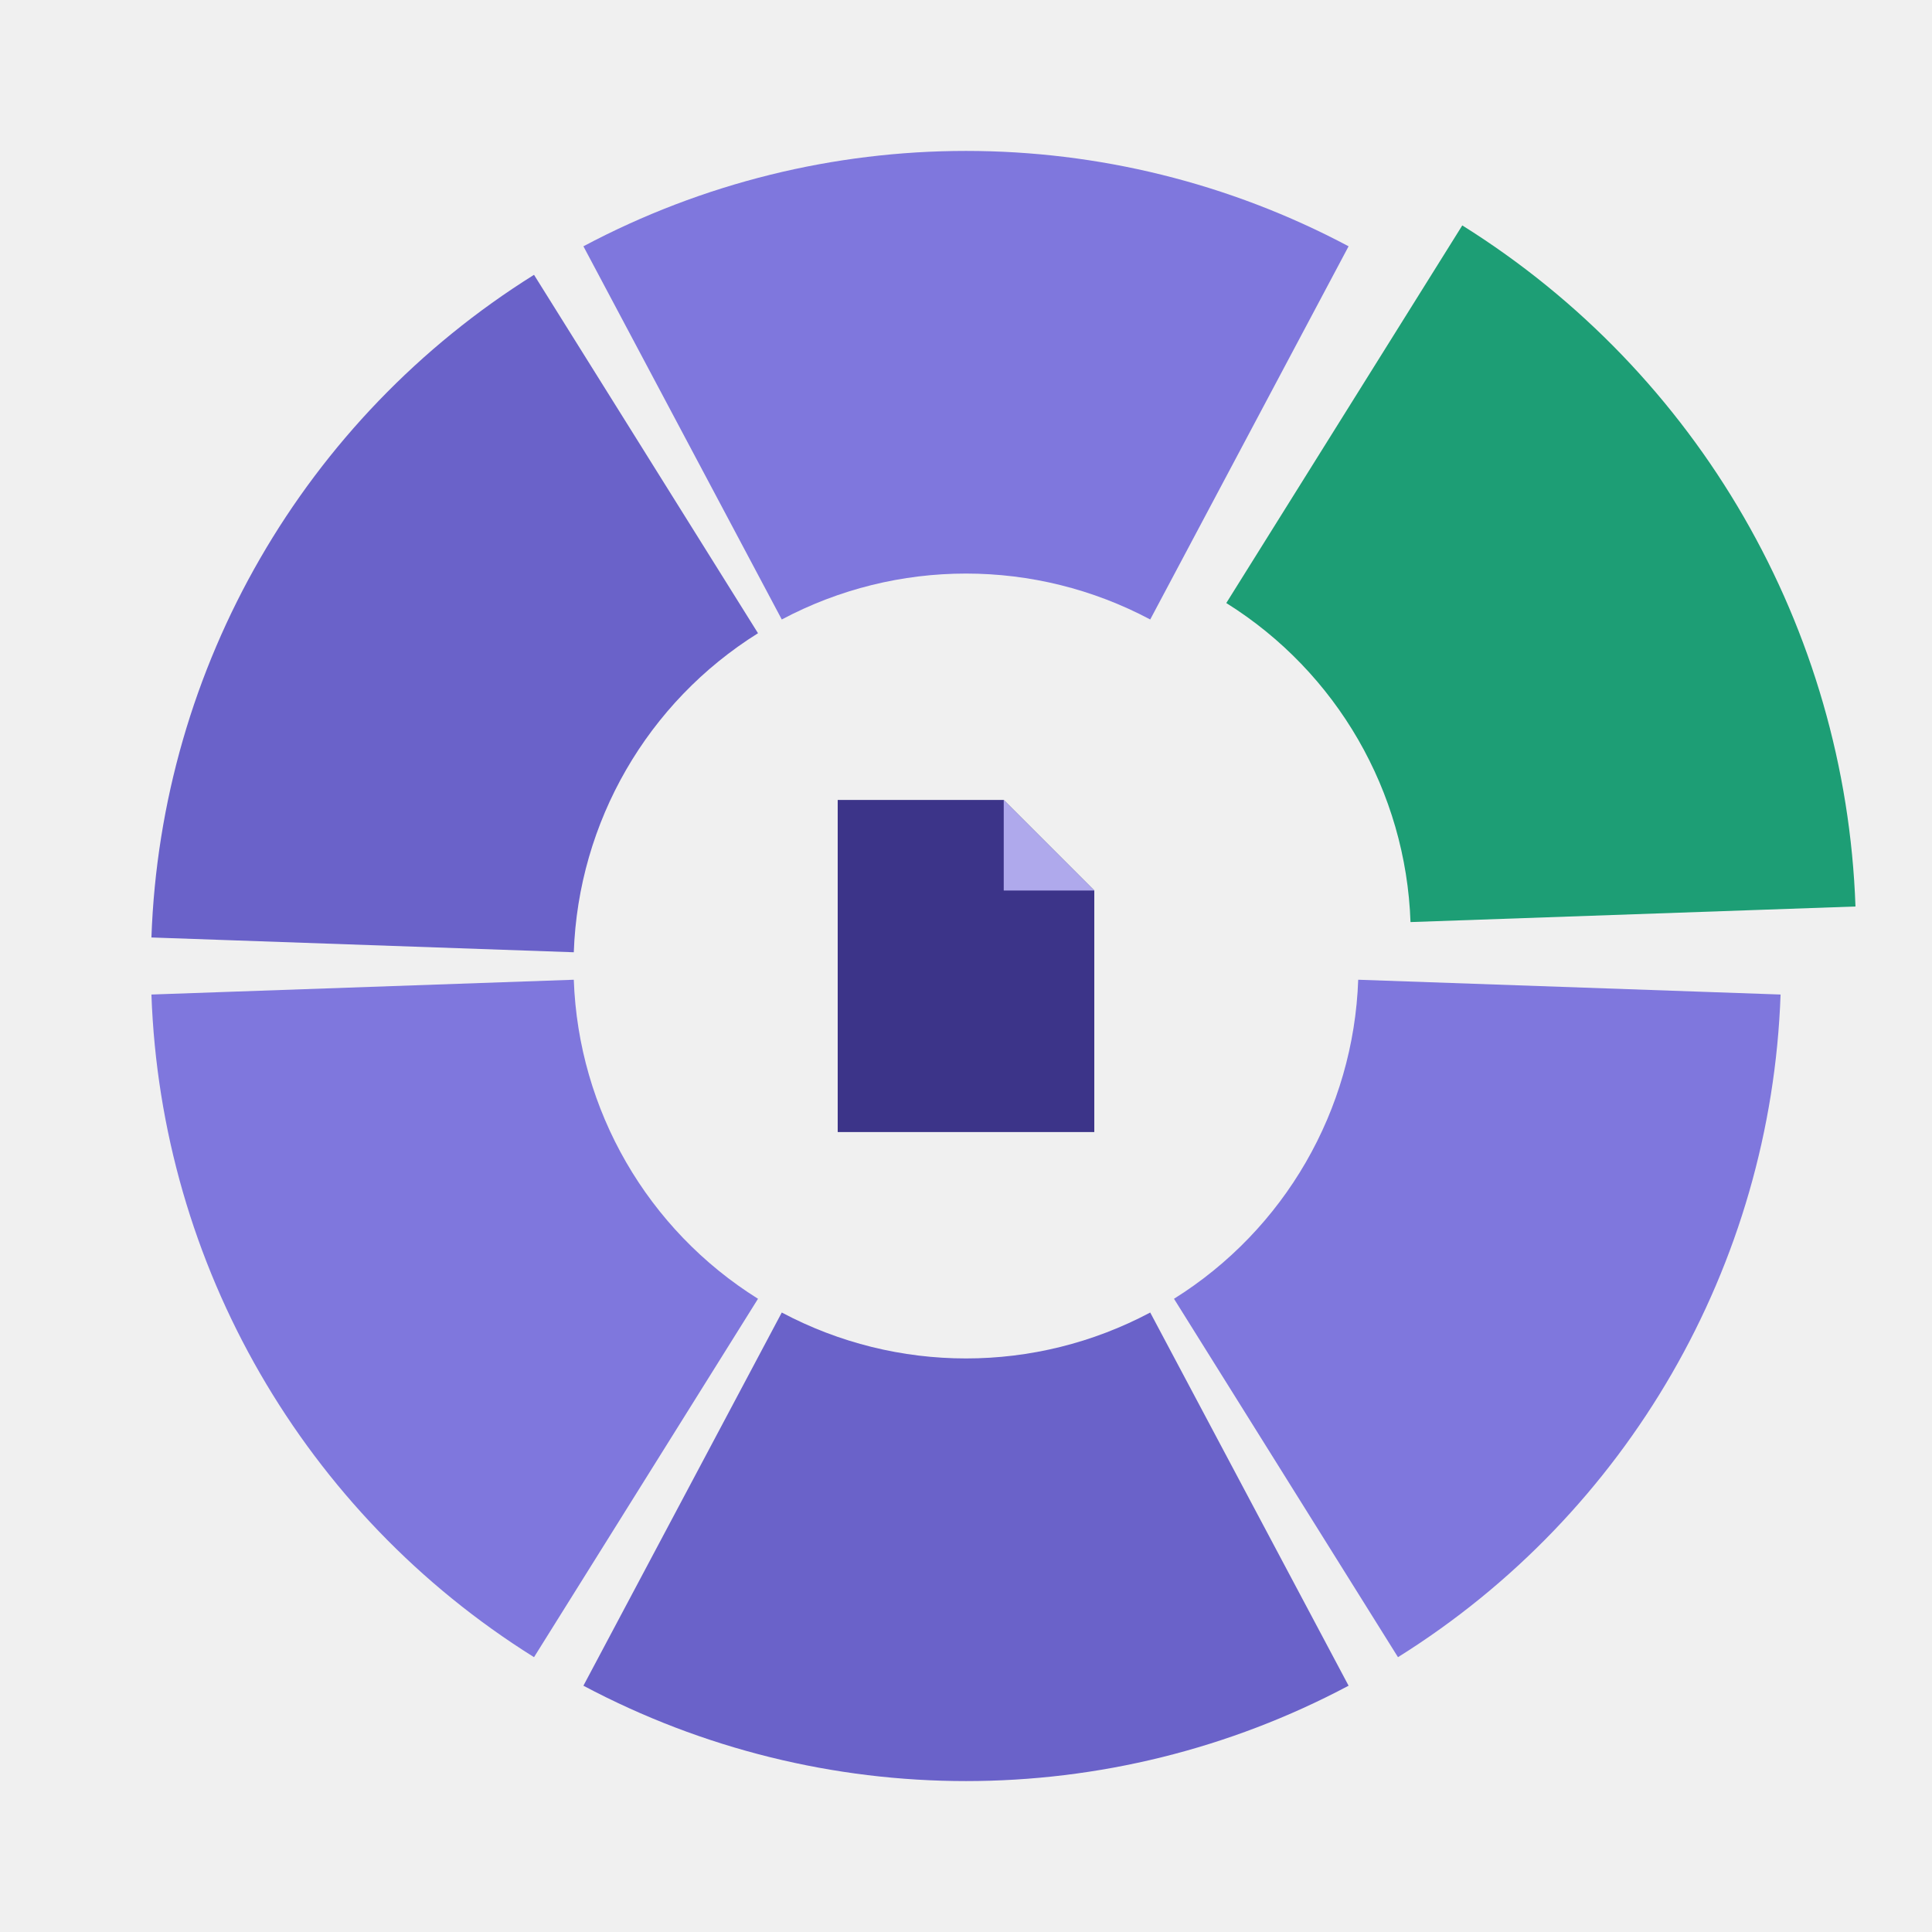
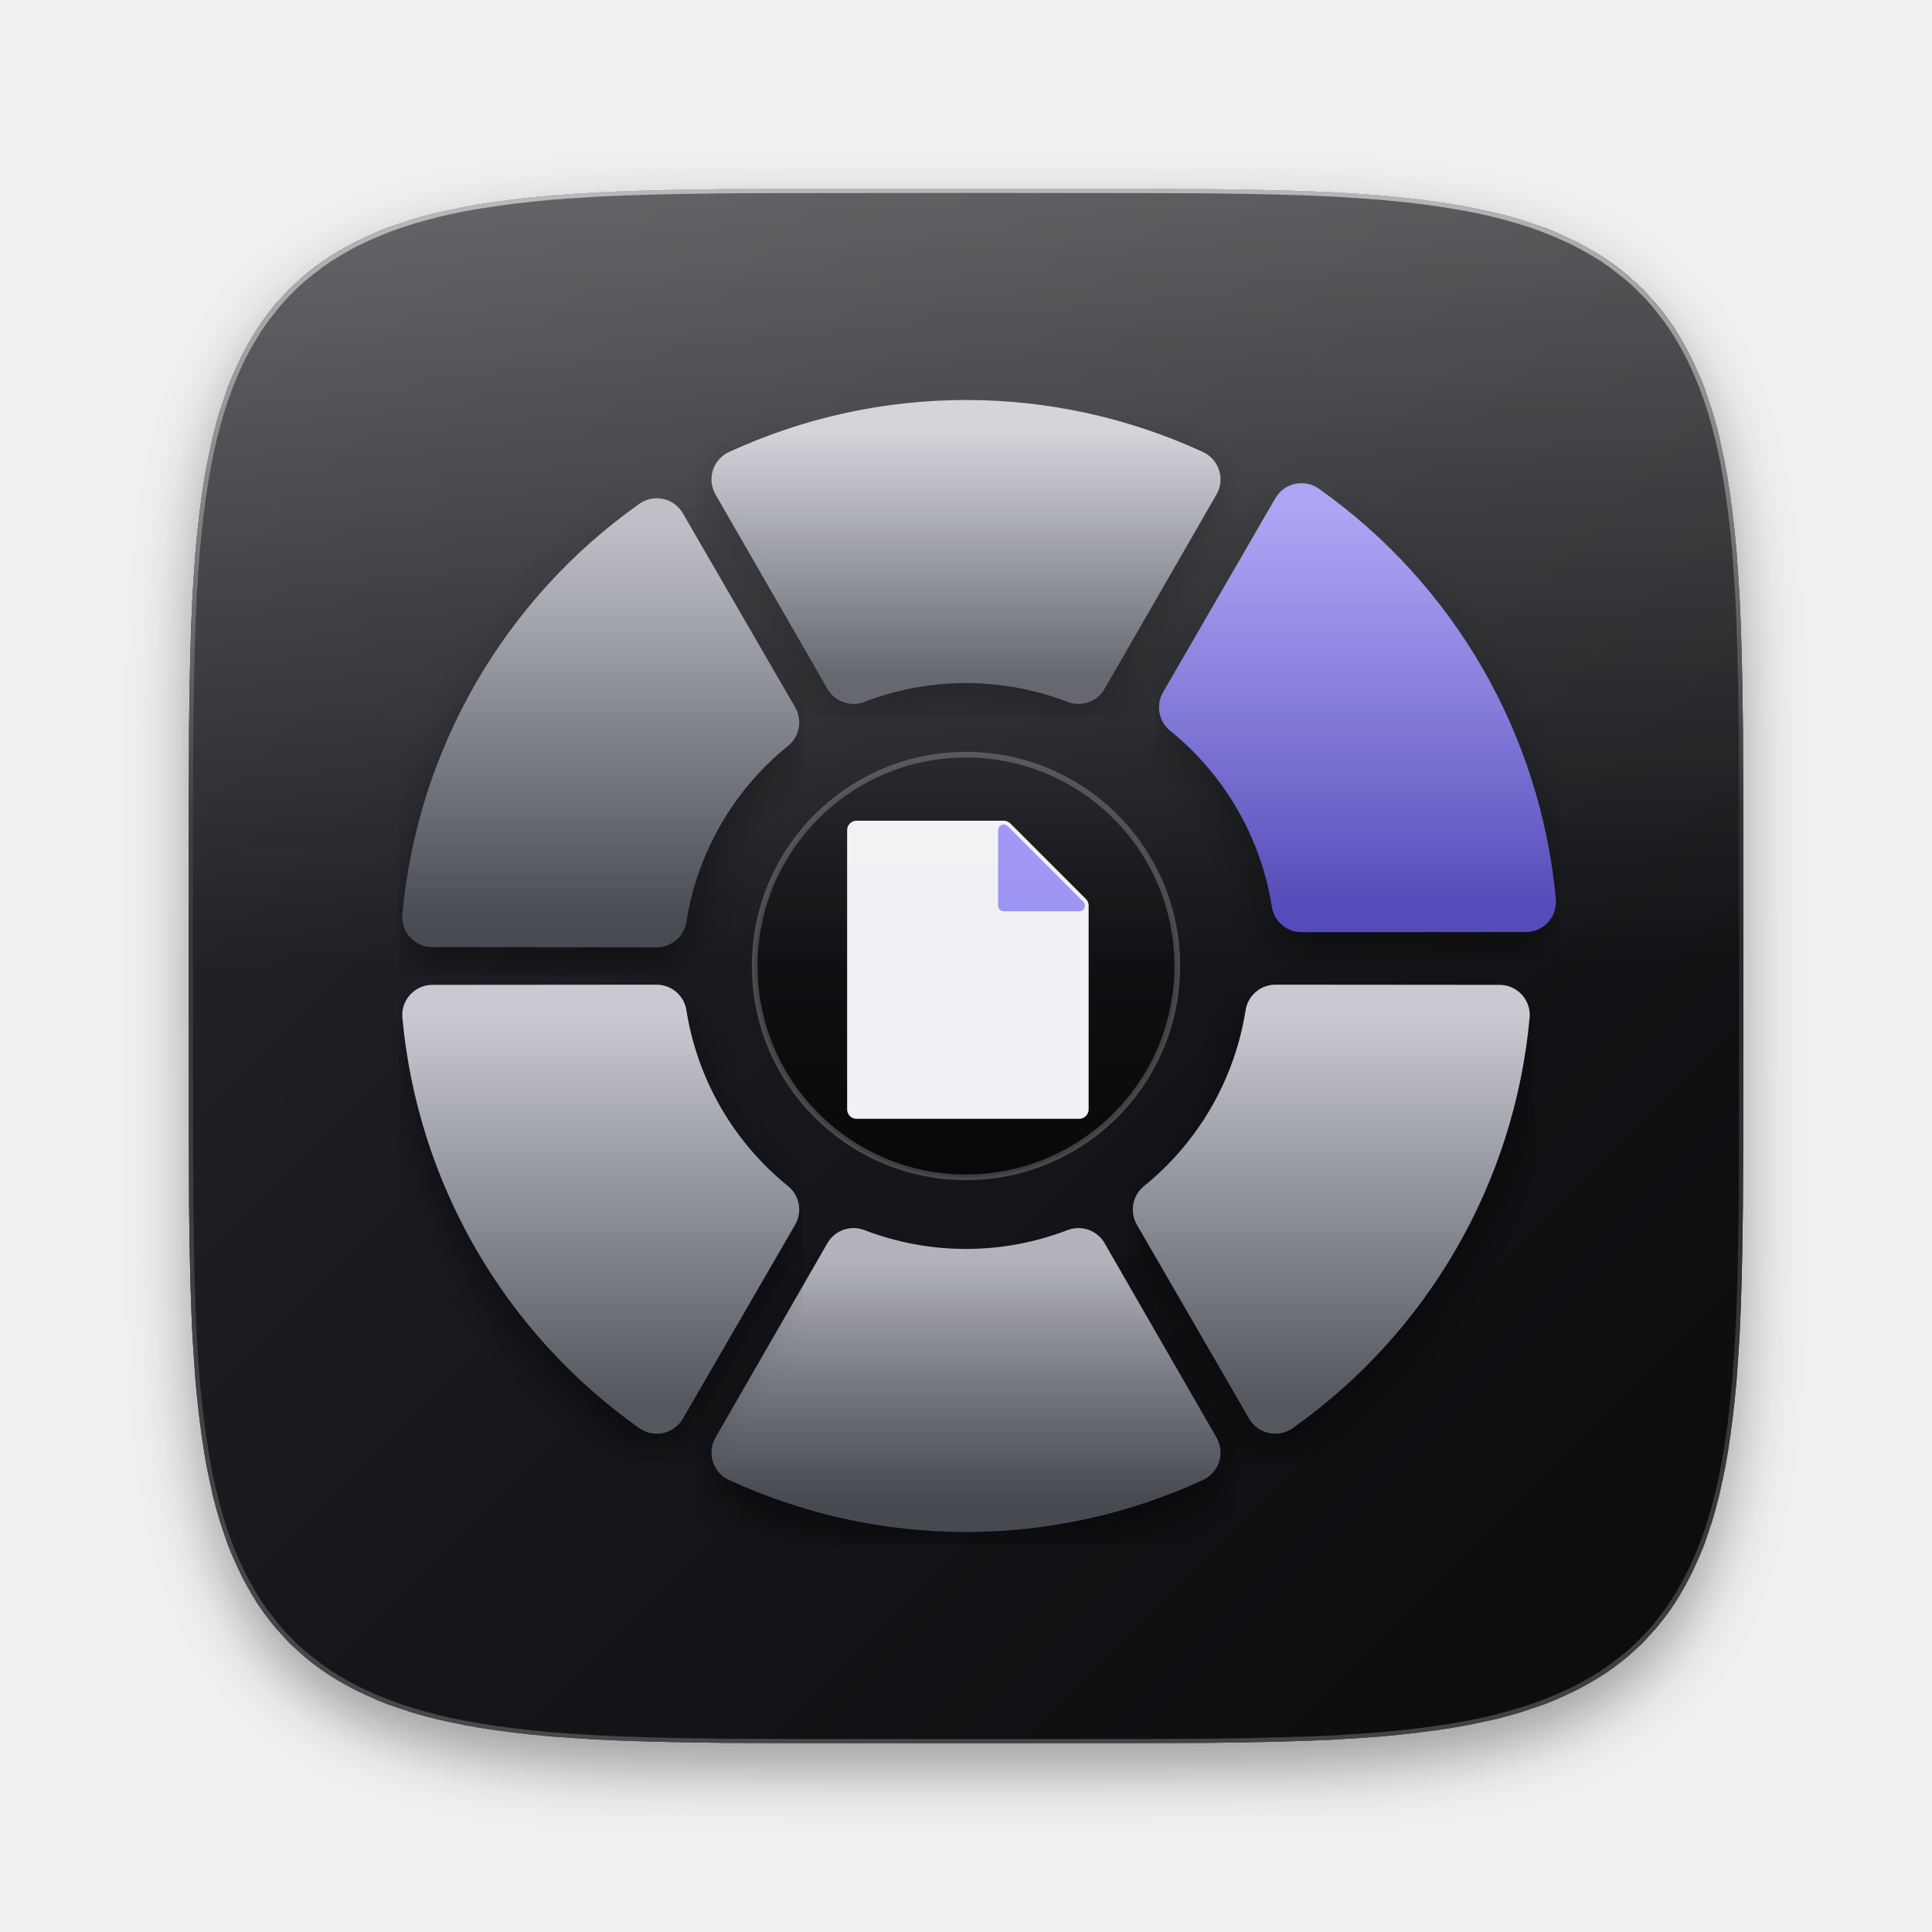
- <svg xmlns="http://www.w3.org/2000/svg" width="512" height="512" viewBox="0 0 512 512">
-   <path transform="translate(0,-0)" fill="#7F77DD" d="M154.61 65.27 A216 216 0 0 1 357.39 65.27 L304.82 164.17 A104 104 0 0 0 207.18 164.17 Z" />
-   <path transform="translate(13.86,-8)" fill="#1D9E75" d="M373.66 67.74 A222 222 0 0 1 477.86 248.23 L359.94 252.36 A104 104 0 0 0 311.12 167.81 Z" />
-   <path transform="translate(0,0)" fill="#7F77DD" d="M471.87 263.56 A216 216 0 0 1 370.48 439.17 L311.12 344.19 A104 104 0 0 0 359.94 259.64 Z" />
-   <path transform="translate(0,0)" fill="#6A62C9" d="M357.39 446.73 A216 216 0 0 1 154.61 446.73 L207.18 347.83 A104 104 0 0 0 304.82 347.83 Z" />
-   <path transform="translate(-0,0)" fill="#7F77DD" d="M141.52 439.17 A216 216 0 0 1 40.13 263.56 L152.06 259.64 A104 104 0 0 0 200.88 344.19 Z" />
-   <path transform="translate(-0,-0)" fill="#6A62C9" d="M40.13 248.44 A216 216 0 0 1 141.52 72.83 L200.88 167.81 A104 104 0 0 0 152.06 252.36 Z" />
-   <path fill="#3C3489" d="M222 212 h44 l24 24 v64 h-68 z" />
-   <path fill="#AFA9EC" d="M266 212 v24 h24 z" />
+ <svg xmlns="http://www.w3.org/2000/svg" width="1024" height="1024" viewBox="0 0 1024 1024">
+   <defs>
+     <filter id="shadow" x="-20%" y="-20%" width="140%" height="150%">
+       <feDropShadow dx="0" dy="14" stdDeviation="16" flood-color="#000" flood-opacity=".35" />
+     </filter>
+     <filter id="blur30">
+       <feGaussianBlur stdDeviation="30" />
+     </filter>
+     <filter id="blur12">
+       <feGaussianBlur stdDeviation="12" />
+     </filter>
+     <filter id="glow">
+       <feGaussianBlur stdDeviation="10" result="b" />
+       <feMerge>
+         <feMergeNode in="b" />
+         <feMergeNode in="SourceGraphic" />
+       </feMerge>
+     </filter>
+     <clipPath id="body">
+       <path d="M924.0,512.0 L923.9,608.0 L923.8,638.6 L923.5,660.9 L923.1,679.0 L922.6,694.5 L922.0,708.2 L921.2,720.5 L920.4,731.8 L919.4,742.2 L918.3,751.9 L917.1,761.0 L915.8,769.6 L914.4,777.6 L912.8,785.3 L911.2,792.6 L909.4,799.5 L907.5,806.1 L905.4,812.4 L903.3,818.5 L901.0,824.2 L898.5,829.8 L896.0,835.1 L893.3,840.2 L890.5,845.1 L887.6,849.8 L884.5,854.3 L881.2,858.7 L877.9,862.8 L874.3,866.8 L870.7,870.7 L866.8,874.3 L862.8,877.9 L858.7,881.2 L854.3,884.5 L849.8,887.6 L845.1,890.5 L840.2,893.3 L835.1,896.0 L829.8,898.5 L824.2,901.0 L818.5,903.3 L812.4,905.4 L806.1,907.5 L799.5,909.4 L792.6,911.2 L785.3,912.8 L777.6,914.4 L769.6,915.8 L761.0,917.1 L751.9,918.3 L742.2,919.4 L731.8,920.4 L720.5,921.2 L708.2,922.0 L694.5,922.6 L679.0,923.1 L660.9,923.5 L638.6,923.8 L608.0,923.9 L512.0,924.0 L416.0,923.9 L385.4,923.8 L363.1,923.5 L345.0,923.1 L329.5,922.6 L315.8,922.0 L303.5,921.2 L292.2,920.4 L281.8,919.4 L272.1,918.3 L263.0,917.1 L254.4,915.8 L246.4,914.4 L238.7,912.8 L231.4,911.2 L224.5,909.4 L217.9,907.5 L211.6,905.4 L205.5,903.3 L199.8,901.0 L194.2,898.5 L188.9,896.0 L183.8,893.3 L178.9,890.5 L174.2,887.6 L169.7,884.5 L165.3,881.2 L161.2,877.9 L157.2,874.3 L153.3,870.7 L149.7,866.8 L146.1,862.8 L142.8,858.7 L139.5,854.3 L136.4,849.8 L133.5,845.1 L130.7,840.2 L128.0,835.1 L125.5,829.8 L123.0,824.2 L120.7,818.5 L118.6,812.4 L116.5,806.1 L114.6,799.5 L112.8,792.6 L111.2,785.3 L109.6,777.6 L108.2,769.6 L106.9,761.0 L105.7,751.9 L104.6,742.2 L103.6,731.8 L102.8,720.5 L102.0,708.2 L101.4,694.5 L100.9,679.0 L100.5,660.9 L100.2,638.6 L100.1,608.0 L100.0,512.0 L100.1,416.0 L100.2,385.4 L100.5,363.1 L100.9,345.0 L101.4,329.5 L102.0,315.8 L102.8,303.5 L103.6,292.2 L104.6,281.8 L105.7,272.1 L106.9,263.0 L108.2,254.4 L109.6,246.4 L111.2,238.7 L112.8,231.4 L114.6,224.5 L116.5,217.9 L118.6,211.6 L120.7,205.5 L123.0,199.8 L125.5,194.2 L128.0,188.9 L130.7,183.8 L133.5,178.9 L136.4,174.2 L139.5,169.7 L142.8,165.3 L146.1,161.2 L149.7,157.2 L153.3,153.3 L157.2,149.7 L161.2,146.1 L165.3,142.8 L169.7,139.5 L174.2,136.4 L178.9,133.5 L183.8,130.7 L188.9,128.0 L194.2,125.5 L199.8,123.0 L205.5,120.7 L211.6,118.6 L217.9,116.5 L224.5,114.6 L231.4,112.8 L238.7,111.2 L246.4,109.6 L254.4,108.2 L263.0,106.9 L272.1,105.7 L281.8,104.6 L292.2,103.6 L303.5,102.8 L315.8,102.0 L329.5,101.4 L345.0,100.9 L363.1,100.5 L385.4,100.2 L416.0,100.1 L512.0,100.0 L608.0,100.1 L638.6,100.2 L660.9,100.5 L679.0,100.9 L694.5,101.4 L708.2,102.0 L720.5,102.8 L731.8,103.6 L742.2,104.6 L751.9,105.7 L761.0,106.9 L769.6,108.2 L777.6,109.6 L785.3,111.2 L792.6,112.8 L799.5,114.6 L806.1,116.5 L812.4,118.6 L818.5,120.7 L824.2,123.0 L829.8,125.5 L835.1,128.0 L840.2,130.7 L845.1,133.5 L849.8,136.4 L854.3,139.5 L858.7,142.8 L862.8,146.1 L866.8,149.7 L870.7,153.3 L874.3,157.2 L877.9,161.2 L881.2,165.3 L884.5,169.7 L887.6,174.2 L890.5,178.9 L893.3,183.8 L896.0,188.9 L898.5,194.2 L901.0,199.8 L903.3,205.5 L905.4,211.6 L907.5,217.9 L909.4,224.5 L911.2,231.4 L912.8,238.7 L914.4,246.4 L915.8,254.4 L917.1,263.0 L918.3,272.1 L919.4,281.8 L920.4,292.2 L921.2,303.5 L922.0,315.8 L922.6,329.5 L923.1,345.0 L923.5,363.1 L923.8,385.4 L923.9,416.0 Z" />
+     </clipPath>
+     <linearGradient id="topGloss" x1="0" y1="0" x2="0" y2="1">
+       <stop offset="0" stop-color="#fff" stop-opacity=".28" />
+       <stop offset=".5" stop-color="#fff" stop-opacity="0" />
+     </linearGradient>
+     <linearGradient id="rim" x1="0" y1="0" x2="0" y2="1">
+       <stop offset="0" stop-color="#fff" stop-opacity=".55" />
+       <stop offset=".4" stop-color="#fff" stop-opacity=".08" />
+       <stop offset="1" stop-color="#fff" stop-opacity=".22" />
+     </linearGradient>
+     <linearGradient id="bg" x1="0" y1="0" x2="1" y2="1">
+       <stop offset="0" stop-color="#2B2C31" />
+       <stop offset=".5" stop-color="#16171B" />
+       <stop offset="1" stop-color="#0B0B0D" />
+     </linearGradient>
+     <linearGradient id="ti" x1="0" y1="0" x2="0" y2="1">
+       <stop offset="0" stop-color="#C9CAD1" />
+       <stop offset=".5" stop-color="#8C8E98" />
+       <stop offset="1" stop-color="#55575F" />
+     </linearGradient>
+     <linearGradient id="ti2" x1="0" y1="0" x2="0" y2="1">
+       <stop offset="0" stop-color="#B2B3BB" />
+       <stop offset=".5" stop-color="#777983" />
+       <stop offset="1" stop-color="#474951" />
+     </linearGradient>
+     <linearGradient id="acc" x1="0" y1="0" x2="0" y2="1">
+       <stop offset="0" stop-color="#9B93F2" />
+       <stop offset="1" stop-color="#5249B8" />
+     </linearGradient>
+     <linearGradient id="hubg" x1="0" y1="0" x2="0" y2="1">
+       <stop offset="0" stop-color="#17181C" />
+       <stop offset="1" stop-color="#08080A" />
+     </linearGradient>
+   </defs>
+   <path d="M924.0,512.0 L923.9,608.0 L923.8,638.6 L923.5,660.9 L923.1,679.0 L922.6,694.5 L922.0,708.2 L921.2,720.5 L920.4,731.8 L919.4,742.2 L918.3,751.9 L917.1,761.0 L915.8,769.6 L914.4,777.6 L912.8,785.3 L911.2,792.6 L909.4,799.5 L907.5,806.1 L905.4,812.4 L903.3,818.5 L901.0,824.2 L898.5,829.8 L896.0,835.1 L893.3,840.2 L890.5,845.1 L887.6,849.8 L884.5,854.3 L881.2,858.7 L877.9,862.8 L874.3,866.8 L870.7,870.7 L866.8,874.3 L862.8,877.9 L858.7,881.2 L854.3,884.5 L849.8,887.6 L845.1,890.5 L840.2,893.3 L835.1,896.0 L829.8,898.5 L824.2,901.0 L818.5,903.3 L812.4,905.4 L806.1,907.5 L799.5,909.4 L792.6,911.2 L785.3,912.8 L777.6,914.4 L769.6,915.8 L761.0,917.1 L751.9,918.3 L742.2,919.4 L731.8,920.4 L720.5,921.2 L708.2,922.0 L694.5,922.6 L679.0,923.1 L660.9,923.5 L638.6,923.8 L608.0,923.9 L512.0,924.0 L416.0,923.9 L385.4,923.8 L363.1,923.5 L345.0,923.1 L329.5,922.6 L315.8,922.0 L303.5,921.2 L292.2,920.4 L281.8,919.4 L272.1,918.3 L263.0,917.1 L254.4,915.8 L246.4,914.4 L238.7,912.8 L231.4,911.2 L224.5,909.4 L217.9,907.5 L211.6,905.4 L205.5,903.3 L199.8,901.0 L194.2,898.5 L188.9,896.0 L183.8,893.3 L178.9,890.5 L174.2,887.6 L169.7,884.5 L165.3,881.2 L161.2,877.9 L157.2,874.3 L153.3,870.7 L149.7,866.8 L146.1,862.8 L142.8,858.7 L139.5,854.3 L136.4,849.8 L133.5,845.1 L130.7,840.2 L128.0,835.1 L125.5,829.8 L123.0,824.2 L120.7,818.5 L118.6,812.4 L116.5,806.1 L114.6,799.5 L112.8,792.6 L111.2,785.3 L109.6,777.6 L108.2,769.6 L106.9,761.0 L105.7,751.9 L104.6,742.2 L103.6,731.8 L102.8,720.5 L102.0,708.2 L101.4,694.5 L100.9,679.0 L100.5,660.9 L100.2,638.6 L100.1,608.0 L100.0,512.0 L100.1,416.0 L100.2,385.4 L100.5,363.1 L100.9,345.0 L101.4,329.5 L102.0,315.8 L102.8,303.5 L103.6,292.2 L104.6,281.8 L105.7,272.1 L106.9,263.0 L108.2,254.4 L109.6,246.4 L111.2,238.7 L112.8,231.4 L114.6,224.5 L116.5,217.9 L118.6,211.6 L120.7,205.5 L123.0,199.8 L125.5,194.2 L128.0,188.9 L130.7,183.8 L133.5,178.9 L136.4,174.2 L139.5,169.7 L142.8,165.3 L146.1,161.2 L149.7,157.2 L153.3,153.3 L157.2,149.7 L161.2,146.1 L165.3,142.8 L169.7,139.5 L174.2,136.4 L178.9,133.5 L183.8,130.7 L188.9,128.0 L194.2,125.5 L199.8,123.0 L205.5,120.7 L211.6,118.6 L217.9,116.5 L224.5,114.6 L231.4,112.8 L238.7,111.2 L246.4,109.6 L254.4,108.2 L263.0,106.9 L272.1,105.7 L281.8,104.6 L292.2,103.6 L303.5,102.8 L315.8,102.0 L329.5,101.4 L345.0,100.9 L363.1,100.5 L385.4,100.2 L416.0,100.1 L512.0,100.0 L608.0,100.1 L638.6,100.2 L660.9,100.5 L679.0,100.9 L694.5,101.4 L708.2,102.0 L720.5,102.8 L731.8,103.6 L742.2,104.6 L751.9,105.7 L761.0,106.9 L769.6,108.2 L777.6,109.6 L785.3,111.2 L792.6,112.8 L799.5,114.6 L806.1,116.5 L812.4,118.6 L818.5,120.7 L824.2,123.0 L829.8,125.5 L835.1,128.0 L840.2,130.7 L845.1,133.5 L849.8,136.4 L854.3,139.5 L858.7,142.8 L862.8,146.1 L866.8,149.7 L870.7,153.3 L874.3,157.2 L877.9,161.2 L881.2,165.3 L884.5,169.7 L887.6,174.2 L890.5,178.9 L893.3,183.8 L896.0,188.9 L898.5,194.2 L901.0,199.8 L903.3,205.5 L905.4,211.6 L907.5,217.9 L909.4,224.5 L911.2,231.4 L912.8,238.7 L914.4,246.4 L915.8,254.4 L917.1,263.0 L918.3,272.1 L919.4,281.8 L920.4,292.2 L921.2,303.5 L922.0,315.8 L922.6,329.5 L923.1,345.0 L923.5,363.1 L923.8,385.4 L923.9,416.0 Z" fill="#000" filter="url(#shadow)" />
+   <path d="M924.0,512.0 L923.9,608.0 L923.8,638.6 L923.5,660.9 L923.1,679.0 L922.6,694.5 L922.0,708.2 L921.2,720.5 L920.4,731.8 L919.4,742.2 L918.3,751.9 L917.1,761.0 L915.8,769.6 L914.4,777.6 L912.8,785.3 L911.2,792.6 L909.4,799.5 L907.5,806.1 L905.4,812.4 L903.3,818.5 L901.0,824.2 L898.5,829.8 L896.0,835.1 L893.3,840.2 L890.5,845.1 L887.6,849.8 L884.5,854.3 L881.2,858.7 L877.9,862.8 L874.3,866.8 L870.7,870.7 L866.8,874.3 L862.8,877.9 L858.7,881.2 L854.3,884.5 L849.8,887.6 L845.1,890.5 L840.2,893.3 L835.1,896.0 L829.8,898.5 L824.2,901.0 L818.5,903.3 L812.4,905.4 L806.1,907.5 L799.5,909.4 L792.6,911.2 L785.3,912.8 L777.6,914.4 L769.6,915.8 L761.0,917.1 L751.9,918.3 L742.2,919.4 L731.8,920.4 L720.5,921.2 L708.2,922.0 L694.5,922.6 L679.0,923.1 L660.9,923.5 L638.6,923.8 L608.0,923.9 L512.0,924.0 L416.0,923.9 L385.4,923.8 L363.1,923.5 L345.0,923.1 L329.5,922.6 L315.8,922.0 L303.5,921.2 L292.2,920.4 L281.8,919.4 L272.1,918.3 L263.0,917.1 L254.4,915.8 L246.4,914.4 L238.7,912.8 L231.4,911.2 L224.5,909.4 L217.9,907.5 L211.6,905.4 L205.5,903.3 L199.8,901.0 L194.2,898.5 L188.9,896.0 L183.8,893.3 L178.9,890.5 L174.2,887.6 L169.7,884.5 L165.3,881.2 L161.2,877.9 L157.2,874.3 L153.3,870.7 L149.7,866.8 L146.1,862.8 L142.8,858.7 L139.5,854.3 L136.4,849.8 L133.5,845.1 L130.7,840.2 L128.0,835.1 L125.5,829.8 L123.0,824.2 L120.7,818.5 L118.6,812.4 L116.5,806.1 L114.6,799.5 L112.8,792.6 L111.2,785.3 L109.6,777.6 L108.2,769.6 L106.9,761.0 L105.7,751.9 L104.6,742.2 L103.6,731.8 L102.8,720.5 L102.0,708.2 L101.4,694.5 L100.9,679.0 L100.5,660.9 L100.2,638.6 L100.1,608.0 L100.0,512.0 L100.1,416.0 L100.2,385.4 L100.5,363.1 L100.9,345.0 L101.4,329.5 L102.0,315.8 L102.8,303.5 L103.6,292.2 L104.6,281.8 L105.7,272.1 L106.9,263.0 L108.2,254.4 L109.6,246.4 L111.2,238.7 L112.8,231.4 L114.6,224.5 L116.5,217.9 L118.6,211.6 L120.7,205.5 L123.0,199.8 L125.5,194.2 L128.0,188.9 L130.7,183.8 L133.5,178.9 L136.4,174.2 L139.5,169.7 L142.8,165.3 L146.1,161.2 L149.7,157.2 L153.3,153.3 L157.2,149.7 L161.2,146.1 L165.3,142.8 L169.7,139.5 L174.2,136.4 L178.9,133.5 L183.8,130.7 L188.9,128.0 L194.2,125.5 L199.8,123.0 L205.5,120.7 L211.6,118.6 L217.9,116.5 L224.5,114.6 L231.4,112.8 L238.7,111.2 L246.4,109.6 L254.4,108.2 L263.0,106.9 L272.1,105.7 L281.8,104.6 L292.2,103.6 L303.5,102.8 L315.8,102.0 L329.5,101.4 L345.0,100.9 L363.1,100.5 L385.4,100.2 L416.0,100.1 L512.0,100.0 L608.0,100.1 L638.6,100.2 L660.9,100.5 L679.0,100.9 L694.5,101.4 L708.2,102.0 L720.5,102.8 L731.8,103.6 L742.2,104.6 L751.9,105.7 L761.0,106.9 L769.6,108.2 L777.6,109.6 L785.3,111.2 L792.6,112.8 L799.5,114.6 L806.1,116.5 L812.4,118.6 L818.5,120.7 L824.2,123.0 L829.8,125.5 L835.1,128.0 L840.2,130.7 L845.1,133.5 L849.8,136.4 L854.3,139.5 L858.7,142.8 L862.8,146.1 L866.8,149.7 L870.7,153.3 L874.3,157.2 L877.9,161.2 L881.2,165.3 L884.5,169.7 L887.6,174.2 L890.5,178.9 L893.3,183.8 L896.0,188.9 L898.5,194.2 L901.0,199.8 L903.3,205.5 L905.4,211.6 L907.5,217.9 L909.4,224.5 L911.2,231.4 L912.8,238.7 L914.4,246.4 L915.8,254.4 L917.1,263.0 L918.3,272.1 L919.4,281.8 L920.4,292.2 L921.2,303.5 L922.0,315.8 L922.6,329.5 L923.1,345.0 L923.5,363.1 L923.8,385.4 L923.9,416.0 Z" fill="url(#bg)" />
+   <g>
+     <path d="M393.1 254.1 A284 284 0 0 1 630.9 254.1 L571.6 357.1 A166 166 0 0 0 452.4 357.1 Z" fill="#000" stroke="#000" stroke-width="32" stroke-linejoin="round" opacity=".5" transform="translate(0,10)" filter="url(#blur12)" />
+     <path d="M393.1 254.1 A284 284 0 0 1 630.9 254.1 L571.6 357.1 A166 166 0 0 0 452.4 357.1 Z" fill="url(#ti)" stroke="url(#ti)" stroke-width="32" stroke-linejoin="round" opacity="1.0" />
+   </g>
+   <g transform="translate(13.9,-8.0)">
+     <path d="M675.9 280.1 A284 284 0 0 1 794.8 486.0 L676.0 486.1 A166 166 0 0 0 616.4 382.9 Z" fill="#000" stroke="#000" stroke-width="32" stroke-linejoin="round" opacity=".5" transform="translate(0,10)" filter="url(#blur12)" />
+     <path d="M675.9 280.1 A284 284 0 0 1 794.8 486.0 L676.0 486.1 A166 166 0 0 0 616.4 382.9 Z" fill="url(#acc)" stroke="url(#acc)" stroke-width="32" stroke-linejoin="round" opacity="1.0" />
+   </g>
+   <g>
+     <path d="M794.8 538.0 A284 284 0 0 1 675.9 743.9 L616.4 641.1 A166 166 0 0 0 676.0 537.9 Z" fill="#000" stroke="#000" stroke-width="32" stroke-linejoin="round" opacity=".5" transform="translate(0,10)" filter="url(#blur12)" />
+     <path d="M794.8 538.0 A284 284 0 0 1 675.9 743.9 L616.4 641.1 A166 166 0 0 0 676.0 537.9 Z" fill="url(#ti)" stroke="url(#ti)" stroke-width="32" stroke-linejoin="round" opacity="1.0" />
+   </g>
+   <g>
+     <path d="M630.9 769.9 A284 284 0 0 1 393.1 769.9 L452.4 666.9 A166 166 0 0 0 571.6 666.9 Z" fill="#000" stroke="#000" stroke-width="32" stroke-linejoin="round" opacity=".5" transform="translate(0,10)" filter="url(#blur12)" />
+     <path d="M630.9 769.9 A284 284 0 0 1 393.1 769.9 L452.4 666.9 A166 166 0 0 0 571.6 666.9 Z" fill="url(#ti2)" stroke="url(#ti2)" stroke-width="32" stroke-linejoin="round" opacity="1.0" />
+   </g>
+   <g>
+     <path d="M348.1 743.9 A284 284 0 0 1 229.2 538.0 L348.0 537.9 A166 166 0 0 0 407.6 641.1 Z" fill="#000" stroke="#000" stroke-width="32" stroke-linejoin="round" opacity=".5" transform="translate(0,10)" filter="url(#blur12)" />
+     <path d="M348.1 743.9 A284 284 0 0 1 229.2 538.0 L348.0 537.9 A166 166 0 0 0 407.6 641.1 Z" fill="url(#ti)" stroke="url(#ti)" stroke-width="32" stroke-linejoin="round" opacity="1.0" />
+   </g>
+   <g>
+     <path d="M229.2 486.0 A284 284 0 0 1 348.1 280.1 L407.6 382.9 A166 166 0 0 0 348.0 486.1 Z" fill="#000" stroke="#000" stroke-width="32" stroke-linejoin="round" opacity=".5" transform="translate(0,10)" filter="url(#blur12)" />
+     <path d="M229.2 486.0 A284 284 0 0 1 348.1 280.1 L407.6 382.9 A166 166 0 0 0 348.0 486.1 Z" fill="url(#ti2)" stroke="url(#ti2)" stroke-width="32" stroke-linejoin="round" opacity="1.0" />
+   </g>
+   <circle cx="512" cy="512" r="112" fill="url(#hubg)" />
+   <circle cx="512" cy="512" r="112" fill="none" stroke="#fff" stroke-opacity=".22" stroke-width="3" />
+   <g transform="translate(512,514)">
+     <path d="M-58,-74 h78 l40,40 v108 h-118 z" fill="#F1F1F5" stroke="#F1F1F5" stroke-width="10" stroke-linejoin="round" />
+     <path d="M20,-74 v40 h40 z" fill="#9B93F2" stroke="#9B93F2" stroke-width="6" stroke-linejoin="round" />
+   </g>
+   <g clip-path="url(#body)">
+     <rect x="100" y="100" width="824" height="824" fill="url(#topGloss)" />
+   </g>
+   <path d="M923.0,512.0 L922.9,607.7 L922.8,638.3 L922.5,660.5 L922.1,678.5 L921.6,694.0 L921.0,707.7 L920.2,720.0 L919.4,731.3 L918.4,741.7 L917.3,751.4 L916.1,760.4 L914.8,768.9 L913.4,777.0 L911.9,784.6 L910.2,791.9 L908.4,798.8 L906.5,805.4 L904.5,811.7 L902.3,817.7 L900.0,823.5 L897.6,829.0 L895.1,834.3 L892.4,839.4 L889.6,844.3 L886.7,849.0 L883.6,853.5 L880.3,857.8 L877.0,862.0 L873.5,866.0 L869.8,869.8 L866.0,873.5 L862.0,877.0 L857.8,880.3 L853.5,883.6 L849.0,886.7 L844.3,889.6 L839.4,892.4 L834.3,895.1 L829.0,897.6 L823.5,900.0 L817.7,902.3 L811.7,904.5 L805.4,906.5 L798.8,908.4 L791.9,910.2 L784.6,911.9 L777.0,913.4 L768.9,914.8 L760.4,916.1 L751.4,917.3 L741.7,918.4 L731.3,919.4 L720.0,920.2 L707.7,921.0 L694.0,921.6 L678.5,922.1 L660.5,922.5 L638.3,922.8 L607.7,922.9 L512.0,923.0 L416.3,922.9 L385.7,922.8 L363.5,922.5 L345.5,922.1 L330.0,921.6 L316.3,921.0 L304.0,920.2 L292.7,919.4 L282.3,918.4 L272.6,917.3 L263.6,916.1 L255.1,914.8 L247.0,913.4 L239.4,911.9 L232.1,910.2 L225.2,908.4 L218.6,906.5 L212.3,904.5 L206.3,902.3 L200.5,900.0 L195.0,897.6 L189.7,895.1 L184.6,892.4 L179.7,889.6 L175.0,886.7 L170.5,883.6 L166.2,880.3 L162.0,877.0 L158.0,873.5 L154.2,869.8 L150.5,866.0 L147.0,862.0 L143.7,857.8 L140.4,853.5 L137.3,849.0 L134.4,844.3 L131.6,839.4 L128.9,834.3 L126.4,829.0 L124.0,823.5 L121.7,817.7 L119.5,811.7 L117.5,805.4 L115.6,798.8 L113.8,791.9 L112.1,784.6 L110.6,777.0 L109.2,768.9 L107.9,760.4 L106.7,751.4 L105.6,741.7 L104.6,731.3 L103.8,720.0 L103.0,707.7 L102.4,694.0 L101.9,678.5 L101.5,660.5 L101.2,638.3 L101.1,607.7 L101.0,512.0 L101.1,416.3 L101.2,385.7 L101.5,363.5 L101.9,345.5 L102.4,330.0 L103.0,316.3 L103.8,304.0 L104.6,292.7 L105.6,282.3 L106.7,272.6 L107.9,263.6 L109.2,255.1 L110.6,247.0 L112.1,239.4 L113.8,232.1 L115.6,225.2 L117.5,218.6 L119.5,212.3 L121.7,206.3 L124.0,200.5 L126.4,195.0 L128.9,189.7 L131.6,184.6 L134.4,179.7 L137.3,175.0 L140.4,170.5 L143.7,166.2 L147.0,162.0 L150.5,158.0 L154.2,154.2 L158.0,150.5 L162.0,147.0 L166.2,143.7 L170.5,140.4 L175.0,137.3 L179.7,134.4 L184.6,131.6 L189.7,128.9 L195.0,126.4 L200.5,124.0 L206.3,121.7 L212.3,119.5 L218.6,117.5 L225.2,115.6 L232.1,113.8 L239.4,112.1 L247.0,110.6 L255.1,109.2 L263.6,107.9 L272.6,106.7 L282.3,105.6 L292.7,104.6 L304.0,103.8 L316.3,103.0 L330.0,102.4 L345.5,101.9 L363.5,101.5 L385.7,101.2 L416.3,101.1 L512.0,101.0 L607.7,101.1 L638.3,101.2 L660.5,101.5 L678.5,101.9 L694.0,102.4 L707.7,103.0 L720.0,103.8 L731.3,104.6 L741.7,105.6 L751.4,106.7 L760.4,107.9 L768.9,109.2 L777.0,110.6 L784.6,112.1 L791.9,113.8 L798.8,115.6 L805.4,117.5 L811.7,119.5 L817.7,121.7 L823.5,124.0 L829.0,126.4 L834.3,128.9 L839.4,131.6 L844.3,134.4 L849.0,137.3 L853.5,140.4 L857.8,143.7 L862.0,147.0 L866.0,150.5 L869.8,154.2 L873.5,158.0 L877.0,162.0 L880.3,166.2 L883.6,170.5 L886.7,175.0 L889.6,179.7 L892.4,184.6 L895.1,189.7 L897.6,195.0 L900.0,200.5 L902.3,206.3 L904.5,212.3 L906.5,218.6 L908.4,225.2 L910.2,232.1 L911.9,239.4 L913.4,247.0 L914.8,255.1 L916.1,263.6 L917.3,272.6 L918.4,282.3 L919.4,292.7 L920.2,304.0 L921.0,316.3 L921.6,330.0 L922.1,345.5 L922.5,363.5 L922.8,385.7 L922.9,416.3 Z" fill="none" stroke="url(#rim)" stroke-width="2.5" />
</svg>
